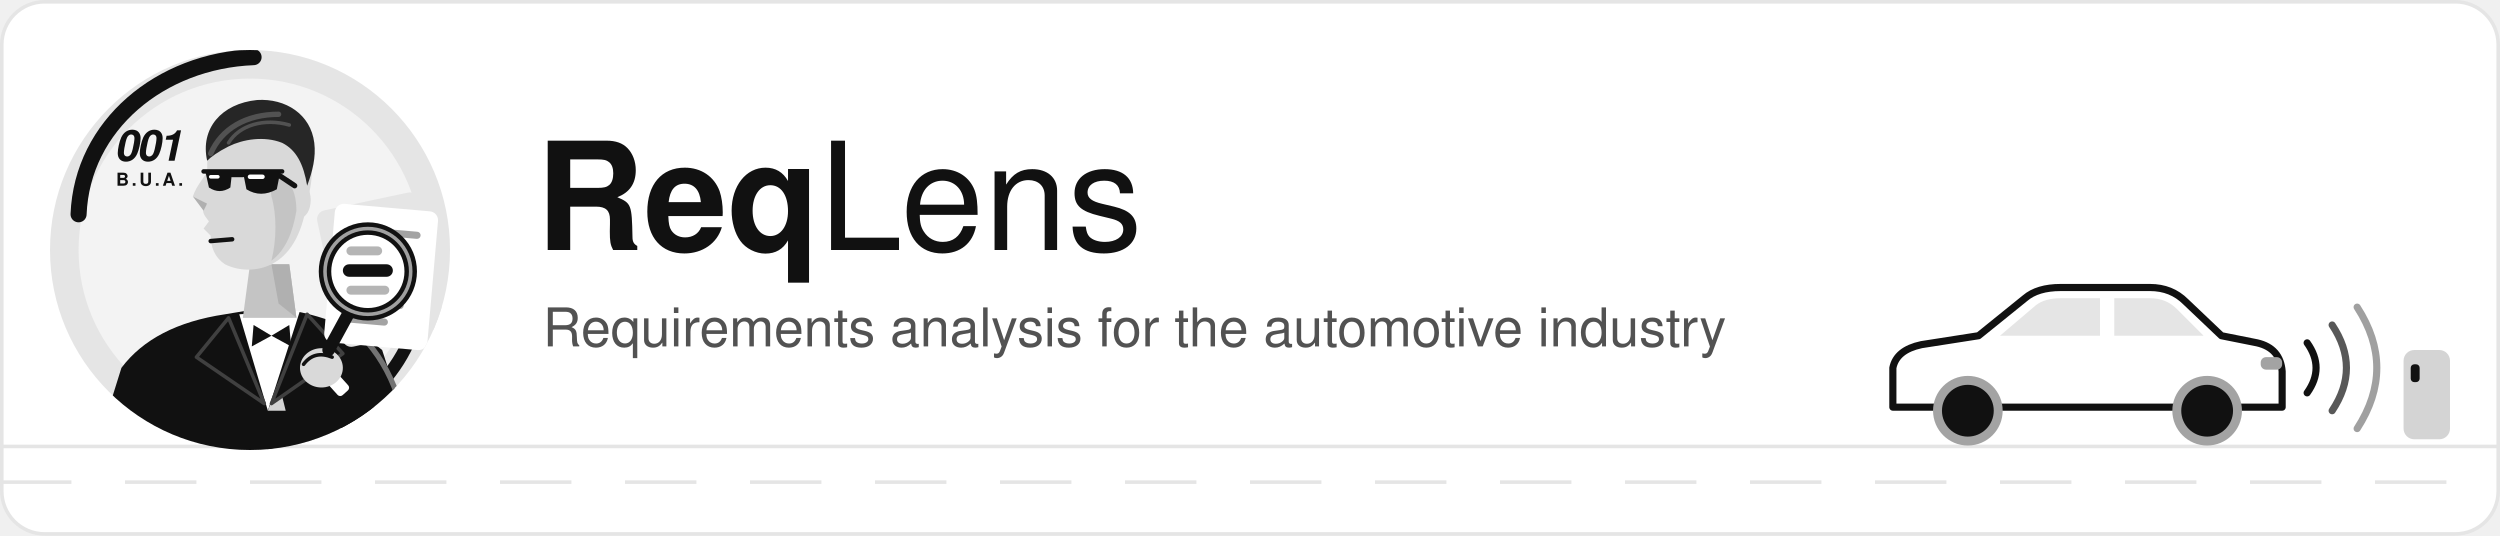
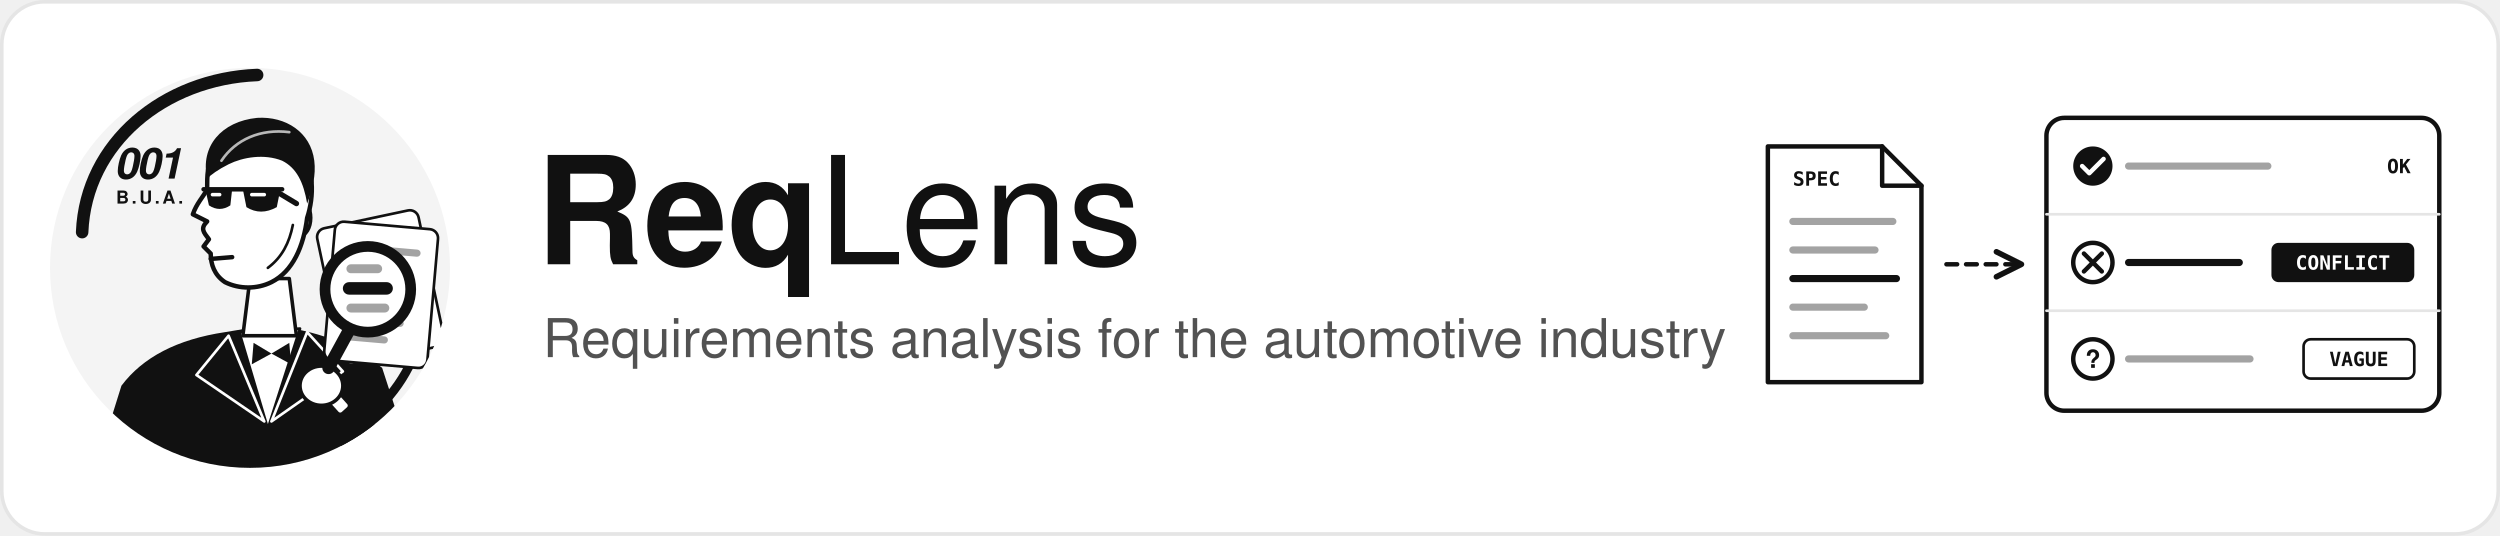
<svg xmlns="http://www.w3.org/2000/svg" width="1400" height="300" viewBox="0 0 1400 300" role="img" aria-label="ReqLens: requirements analysis for the automotive industry">
  <defs>
    <clipPath id="spot">
-       <circle cx="140" cy="140" r="112" />
+       <circle cx="140" cy="150" r="112" />
    </clipPath>
+     <marker id="arrow" viewBox="0 0 10 10" refX="9" refY="5" markerWidth="7" markerHeight="7" orient="auto">
+       <path d="M1 1 L9 5 L1 9" fill="none" stroke="#111111" stroke-width="1.8" stroke-linecap="round" stroke-linejoin="round" />
+     </marker>
  </defs>
  <rect x="1" y="1" width="1398" height="298" rx="24" fill="#FFFFFF" stroke="#E5E5E5" stroke-width="2" />
-   <g fill="none" stroke="#E5E5E5" stroke-width="2">
-     <line x1="0" y1="250" x2="1400" y2="250" />
-     <line x1="0" y1="270" x2="1400" y2="270" stroke-dasharray="40 30" />
+   <circle cx="140" cy="150" r="112" fill="#F4F4F4" />
+   <g clip-path="url(#spot)" stroke-linecap="round" stroke-linejoin="round">
+     <path d="M46 130 C48 80 92 44 144 42" fill="none" stroke="#111111" stroke-width="7" />
+     <path d="M238 178 C230 224 194 250 152 258" fill="none" stroke="#111111" stroke-width="5" />
+     <path d="M48 280 L68 216 Q86 192 126 186 L150 182 Q190 186 214 206 L238 280 Z" fill="#111111" />
+     <path d="M134 186 L150 240 L168 184 Z" fill="#FFFFFF" stroke="#111111" stroke-width="1.5" />
+     <path d="M128 188 L148 236 L110 210 Z" fill="#111111" stroke="#FFFFFF" stroke-width="1.5" />
+     <path d="M172 186 L152 236 L192 208 Z" fill="#111111" stroke="#FFFFFF" stroke-width="1.5" />
+     <path d="M142 192 L152 198 L162 192 L163 204 L152 198 L141 204 Z" fill="#111111" />
+     <path d="M140 156 L162 156 L166 188 L136 188 Z" fill="#FFFFFF" stroke="#111111" stroke-width="2" />
+     <ellipse cx="168" cy="122" rx="6" ry="10" fill="#FFFFFF" stroke="#111111" stroke-width="2" />
+     <path d="M120 86 C130 74 156 72 168 84 C176 94 176 110 172 122 C170 138 164 152 152 158 C144 162 134 162 126 158 C120 154 118 148 118 142 L114 138 L117 134 C114 130 112 128 116 124 L108 120 C110 114 114 110 116 106 C116 98 116 92 120 86 Z" fill="#FFFFFF" stroke="#111111" stroke-width="2.5" />
+     <path d="M150 150 C158 144 162 136 164 126" fill="none" stroke="#111111" stroke-width="1.5" />
+     <path d="M116 100 C112 82 124 68 144 66 C160 65 174 74 176 90 C177 98 175 106 172 114 C170 102 166 94 158 90 C148 86 136 88 128 92 C122 95 118 98 116 100 Z" fill="#111111" />
+     <path d="M124 90 C132 78 146 72 162 74" fill="none" stroke="#FFFFFF" stroke-width="1.5" opacity="0.7" />
+     <line x1="156" y1="108" x2="166" y2="114" stroke="#111111" stroke-width="3" />
+     <line x1="114" y1="106" x2="158" y2="106" stroke="#111111" stroke-width="2.5" />
+     <path d="M115 106 L130 106 L129 115 Q123 119 117 115 Z" fill="#111111" />
+     <path d="M136 106 L157 106 L155 116 Q146 121 138 116 Z" fill="#111111" />
+     <path d="M119 109 L123 109" stroke="#FFFFFF" stroke-width="2" />
+     <path d="M141 109 L148 109" stroke="#FFFFFF" stroke-width="2" />
+     <path d="M118 145 L130 144" fill="none" stroke="#111111" stroke-width="2.5" />
+     <g transform="rotate(-12 214 170)">
+       <rect x="186" y="122" width="58" height="78" rx="5" fill="#FFFFFF" stroke="#111111" stroke-width="1.5" />
+       <rect x="195" y="134" width="38" height="4" rx="2" fill="#A3A3A3" />
+       <rect x="195" y="144" width="30" height="4" rx="2" fill="#A3A3A3" />
+     </g>
+     <g transform="rotate(5 212 170)">
+       <rect x="184" y="126" width="58" height="78" rx="5" fill="#FFFFFF" stroke="#111111" stroke-width="1.5" />
+       <rect x="193" y="138" width="40" height="4" rx="2" fill="#A3A3A3" />
+       <rect x="193" y="178" width="34" height="4" rx="2" fill="#A3A3A3" />
+       <rect x="193" y="188" width="26" height="4" rx="2" fill="#A3A3A3" />
+     </g>
+     <path d="M232 278 Q206 250 186 228" fill="none" stroke="#111111" stroke-width="22" />
+     <rect x="180" y="220" width="16" height="8" rx="2" fill="#FFFFFF" stroke="#111111" stroke-width="1.5" transform="rotate(48 188 224)" />
+     <ellipse cx="180" cy="216" rx="12" ry="11" fill="#FFFFFF" stroke="#111111" stroke-width="2" />
  </g>
-   <circle cx="140" cy="140" r="112" fill="#E5E5E5" />
-   <g clip-path="url(#spot)" stroke-linecap="round" stroke-linejoin="round">
-     <circle cx="140" cy="140" r="96" fill="#F3F3F3" />
-     <path d="M44 120 C46 70 90 34 142 32" fill="none" stroke="#111111" stroke-width="9" />
-     <path d="M236 168 C228 214 192 240 150 248" fill="none" stroke="#111111" stroke-width="7" />
-     <path d="M48 270 L68 206 Q86 182 126 176 L150 172 Q190 176 214 196 L238 270 Z" fill="#111111" />
-     <path d="M206 192 Q218 206 224 226" fill="none" stroke="#737373" stroke-width="3" />
-     <path d="M134 176 L150 230 L168 174 Z" fill="#FFFFFF" />
-     <path d="M150 230 L156 214 L160 230 Z" fill="#D4D4D4" />
-     <path d="M128 178 L148 226 L110 200 Z" fill="#111111" stroke="#404040" stroke-width="2" />
-     <path d="M172 176 L152 226 L192 198 Z" fill="#111111" stroke="#404040" stroke-width="2" />
-     <path d="M142 182 L152 188 L162 182 L163 194 L152 188 L141 194 Z" fill="#111111" />
-     <path d="M140 148 L162 148 L166 178 L136 178 Z" fill="#C4C4C4" />
-     <path d="M152 148 L162 148 L166 178 L156 170 Z" fill="#B0B0B0" />
-     <ellipse cx="168" cy="112" rx="6" ry="10" fill="#D9D9D9" />
-     <path d="M168 106 Q171 112 167 118" fill="none" stroke="#111111" stroke-width="2" />
-     <path d="M120 76 C130 64 156 62 168 74 C176 84 176 100 172 112 C170 128 164 142 152 148 C144 152 134 152 126 148 C120 144 118 138 118 132 L114 128 L117 124 C114 120 112 118 116 114 L108 110 C110 104 114 100 116 96 C116 88 116 82 120 76 Z" fill="#D9D9D9" />
-     <path d="M156 96 C163 102 166 108 166 118 C164 130 160 140 152 146 C155 134 155 120 152 110 C151 104 153 100 156 96 Z" fill="#C4C4C4" />
-     <path d="M116 114 L108 110 L114 118 Z" fill="#B0B0B0" />
-     <path d="M116 90 C112 72 124 58 144 56 C160 55 174 64 176 80 C177 88 175 96 172 104 C170 92 166 84 158 80 C148 76 136 78 128 82 C122 85 118 88 116 90 Z" fill="#262626" />
-     <path d="M118 86 C124 72 138 64 156 64" fill="none" stroke="#525252" stroke-width="3" />
-     <path d="M128 80 C134 70 148 66 162 70" fill="none" stroke="#525252" stroke-width="2" />
-     <line x1="156" y1="98" x2="165" y2="104" stroke="#111111" stroke-width="3" />
-     <line x1="114" y1="96" x2="158" y2="96" stroke="#111111" stroke-width="2.5" />
-     <path d="M115 96 L130 96 L129 105 Q123 109 117 105 Z" fill="#111111" />
-     <path d="M136 96 L157 96 L155 106 Q146 111 138 106 Z" fill="#111111" />
-     <line x1="130" y1="98" x2="136" y2="98" stroke="#111111" stroke-width="2.5" />
-     <path d="M118 99 L122 99" stroke="#FFFFFF" stroke-width="2" />
-     <path d="M140 99 L147 99" stroke="#FFFFFF" stroke-width="2.5" />
-     <path d="M118 135 L130 134" fill="none" stroke="#111111" stroke-width="2.5" />
-     <g transform="rotate(-12 214 160)">
-       <rect x="186" y="112" width="58" height="78" rx="5" fill="#E5E5E5" />
-       <rect x="195" y="124" width="38" height="4" rx="2" fill="#A3A3A3" />
-       <rect x="195" y="134" width="30" height="4" rx="2" fill="#A3A3A3" />
-     </g>
-     <g transform="rotate(5 212 160)">
-       <rect x="184" y="116" width="58" height="78" rx="5" fill="#FFFFFF" />
-       <rect x="193" y="128" width="40" height="4" rx="2" fill="#A3A3A3" />
-       <rect x="193" y="168" width="34" height="4" rx="2" fill="#A3A3A3" />
-       <rect x="193" y="178" width="26" height="4" rx="2" fill="#A3A3A3" />
-     </g>
-     <path d="M232 268 Q206 240 186 218" fill="none" stroke="#111111" stroke-width="22" />
-     <rect x="180" y="210" width="16" height="8" rx="2" fill="#FFFFFF" transform="rotate(48 188 214)" />
-     <ellipse cx="180" cy="206" rx="12" ry="11" fill="#D9D9D9" />
-     <path d="M170 204 Q176 196 186 200" fill="none" stroke="#111111" stroke-width="2" />
-   </g>
-   <text x="64" y="90" font-family="Segoe UI, Helvetica, Arial, sans-serif" font-size="24" font-weight="800" font-style="italic" fill="#111111" letter-spacing="-1">001</text>
-   <text x="65" y="104" font-family="Segoe UI, Helvetica, Arial, sans-serif" font-size="10" font-weight="700" fill="#111111" letter-spacing="1.5">B.U.A.</text>
-   <line x1="184" y1="196" x2="196" y2="174" stroke="#111111" stroke-width="7" stroke-linecap="round" />
-   <circle cx="206" cy="152" r="24" fill="#FFFFFF" />
-   <rect x="192" y="148" width="28" height="7" rx="3.5" fill="#111111" />
-   <rect x="194" y="138" width="20" height="5" rx="2.5" fill="#A3A3A3" opacity="0.8" />
-   <rect x="194" y="160" width="24" height="5" rx="2.5" fill="#A3A3A3" opacity="0.8" />
-   <circle cx="206" cy="152" r="24" fill="none" stroke="#111111" stroke-width="7" />
-   <circle cx="206" cy="152" r="24" fill="none" stroke="#FFFFFF" stroke-width="2" opacity="0.6" />
-   <text x="300" y="140" font-family="Segoe UI, Helvetica, Arial, sans-serif" font-size="84" font-weight="700" fill="#111111">Req<tspan font-weight="400">Lens</tspan>
+   <text x="64" y="100" font-family="Helvetica, Arial, sans-serif" font-size="24" font-weight="800" font-style="italic" fill="#111111" letter-spacing="-1">001</text>
+   <text x="65" y="114" font-family="Helvetica, Arial, sans-serif" font-size="10" font-weight="700" fill="#111111" letter-spacing="1.5">B.U.A.</text>
+   <line x1="184" y1="206" x2="196" y2="184" stroke="#111111" stroke-width="7" stroke-linecap="round" />
+   <circle cx="206" cy="162" r="24" fill="#FFFFFF" stroke="#111111" stroke-width="6" />
+   <rect x="194" y="148" width="20" height="5" rx="2.5" fill="#A3A3A3" />
+   <rect x="192" y="158" width="28" height="7" rx="3.5" fill="#111111" />
+   <rect x="194" y="170" width="24" height="5" rx="2.5" fill="#A3A3A3" />
+   <text x="300" y="148" font-family="Helvetica, Arial, sans-serif" font-size="84" font-weight="700" fill="#111111">Req<tspan font-weight="300">Lens</tspan>
  </text>
-   <text x="304" y="194" font-family="Segoe UI, Helvetica, Arial, sans-serif" font-size="30" fill="#525252">Requirements analysis for the automotive industry</text>
-   <g>
-     <path d="M1060 228 L1060 206 Q1062 196 1076 193 L1108 188 L1134 167 Q1141 161 1154 161 L1204 161 Q1216 161 1224 169 L1244 188 L1264 192 Q1277 195 1278 208 L1278 228 Z" fill="#FFFFFF" stroke="#111111" stroke-width="4" stroke-linejoin="round" />
-     <path d="M1120 188 L1140 171 Q1145 167 1154 167 L1176 167 L1176 188 Z" fill="#E5E5E5" />
-     <path d="M1184 167 L1204 167 Q1213 167 1219 173 L1234 188 L1184 188 Z" fill="#E5E5E5" />
-     <rect x="1266" y="200" width="12" height="7" rx="3" fill="#A3A3A3" />
-     <circle cx="1102" cy="230" r="17" fill="#111111" stroke="#A3A3A3" stroke-width="5" />
-     <circle cx="1236" cy="230" r="17" fill="#111111" stroke="#A3A3A3" stroke-width="5" />
-     <g fill="none" stroke="#111111" stroke-width="4" stroke-linecap="round">
-       <path d="M1292 192 Q1302 206 1292 220" />
-       <path d="M1306 182 Q1322 206 1306 230" opacity="0.7" />
-       <path d="M1320 172 Q1342 206 1320 240" opacity="0.4" />
-     </g>
-     <rect x="1346" y="196" width="26" height="50" rx="6" fill="#D4D4D4" />
-     <rect x="1350" y="204" width="5" height="10" rx="2" fill="#111111" />
+   <text x="304" y="200" font-family="Helvetica, Arial, sans-serif" font-size="30" fill="#525252">Requirements analysis for the automotive industry</text>
+   <g stroke-linecap="round" stroke-linejoin="round">
+     <path d="M990 82 L1054 82 L1076 104 L1076 214 L990 214 Z" fill="#FFFFFF" stroke="#111111" stroke-width="2.5" />
+     <path d="M1054 82 L1054 104 L1076 104" fill="none" stroke="#111111" stroke-width="2.5" />
+     <text x="1004" y="104" font-family="Menlo, Consolas, monospace" font-size="11" font-weight="700" fill="#111111">SPEC</text>
+     <line x1="1004" y1="124" x2="1060" y2="124" stroke="#A3A3A3" stroke-width="4" />
+     <line x1="1004" y1="140" x2="1050" y2="140" stroke="#A3A3A3" stroke-width="4" />
+     <line x1="1004" y1="156" x2="1062" y2="156" stroke="#111111" stroke-width="4" />
+     <line x1="1004" y1="172" x2="1044" y2="172" stroke="#A3A3A3" stroke-width="4" />
+     <line x1="1004" y1="188" x2="1056" y2="188" stroke="#A3A3A3" stroke-width="4" />
+     <line x1="1090" y1="148" x2="1132" y2="148" fill="none" stroke="#111111" stroke-width="2.5" stroke-dasharray="6 5" marker-end="url(#arrow)" />
+     <rect x="1146" y="66" width="220" height="164" rx="10" fill="#FFFFFF" stroke="#111111" stroke-width="2.5" />
+     <line x1="1146" y1="120" x2="1366" y2="120" stroke="#E5E5E5" stroke-width="1.5" />
+     <line x1="1146" y1="174" x2="1366" y2="174" stroke="#E5E5E5" stroke-width="1.5" />
+     <circle cx="1172" cy="93" r="11" fill="#111111" />
+     <path d="M1166 93 L1170 97 L1178 89" fill="none" stroke="#FFFFFF" stroke-width="2.5" />
+     <line x1="1192" y1="93" x2="1270" y2="93" stroke="#A3A3A3" stroke-width="4" />
+     <text x="1350" y="97" text-anchor="end" font-family="Menlo, Consolas, monospace" font-size="11" font-weight="700" fill="#111111">OK</text>
+     <circle cx="1172" cy="147" r="11" fill="#FFFFFF" stroke="#111111" stroke-width="2.5" />
+     <path d="M1167 142 L1177 152 M1177 142 L1167 152" fill="none" stroke="#111111" stroke-width="2.5" />
+     <line x1="1192" y1="147" x2="1254" y2="147" stroke="#111111" stroke-width="4" />
+     <rect x="1272" y="136" width="80" height="22" rx="4" fill="#111111" />
+     <text x="1312" y="151" text-anchor="middle" font-family="Menlo, Consolas, monospace" font-size="11" font-weight="700" fill="#FFFFFF">CONFLICT</text>
+     <circle cx="1172" cy="201" r="11" fill="#FFFFFF" stroke="#111111" stroke-width="2.5" />
+     <text x="1172" y="206" text-anchor="middle" font-family="Helvetica, Arial, sans-serif" font-size="14" font-weight="700" fill="#111111">?</text>
+     <line x1="1192" y1="201" x2="1260" y2="201" stroke="#A3A3A3" stroke-width="4" />
+     <rect x="1290" y="190" width="62" height="22" rx="4" fill="#FFFFFF" stroke="#111111" stroke-width="1.5" />
+     <text x="1321" y="205" text-anchor="middle" font-family="Menlo, Consolas, monospace" font-size="11" font-weight="700" fill="#111111">VAGUE</text>
  </g>
</svg>
